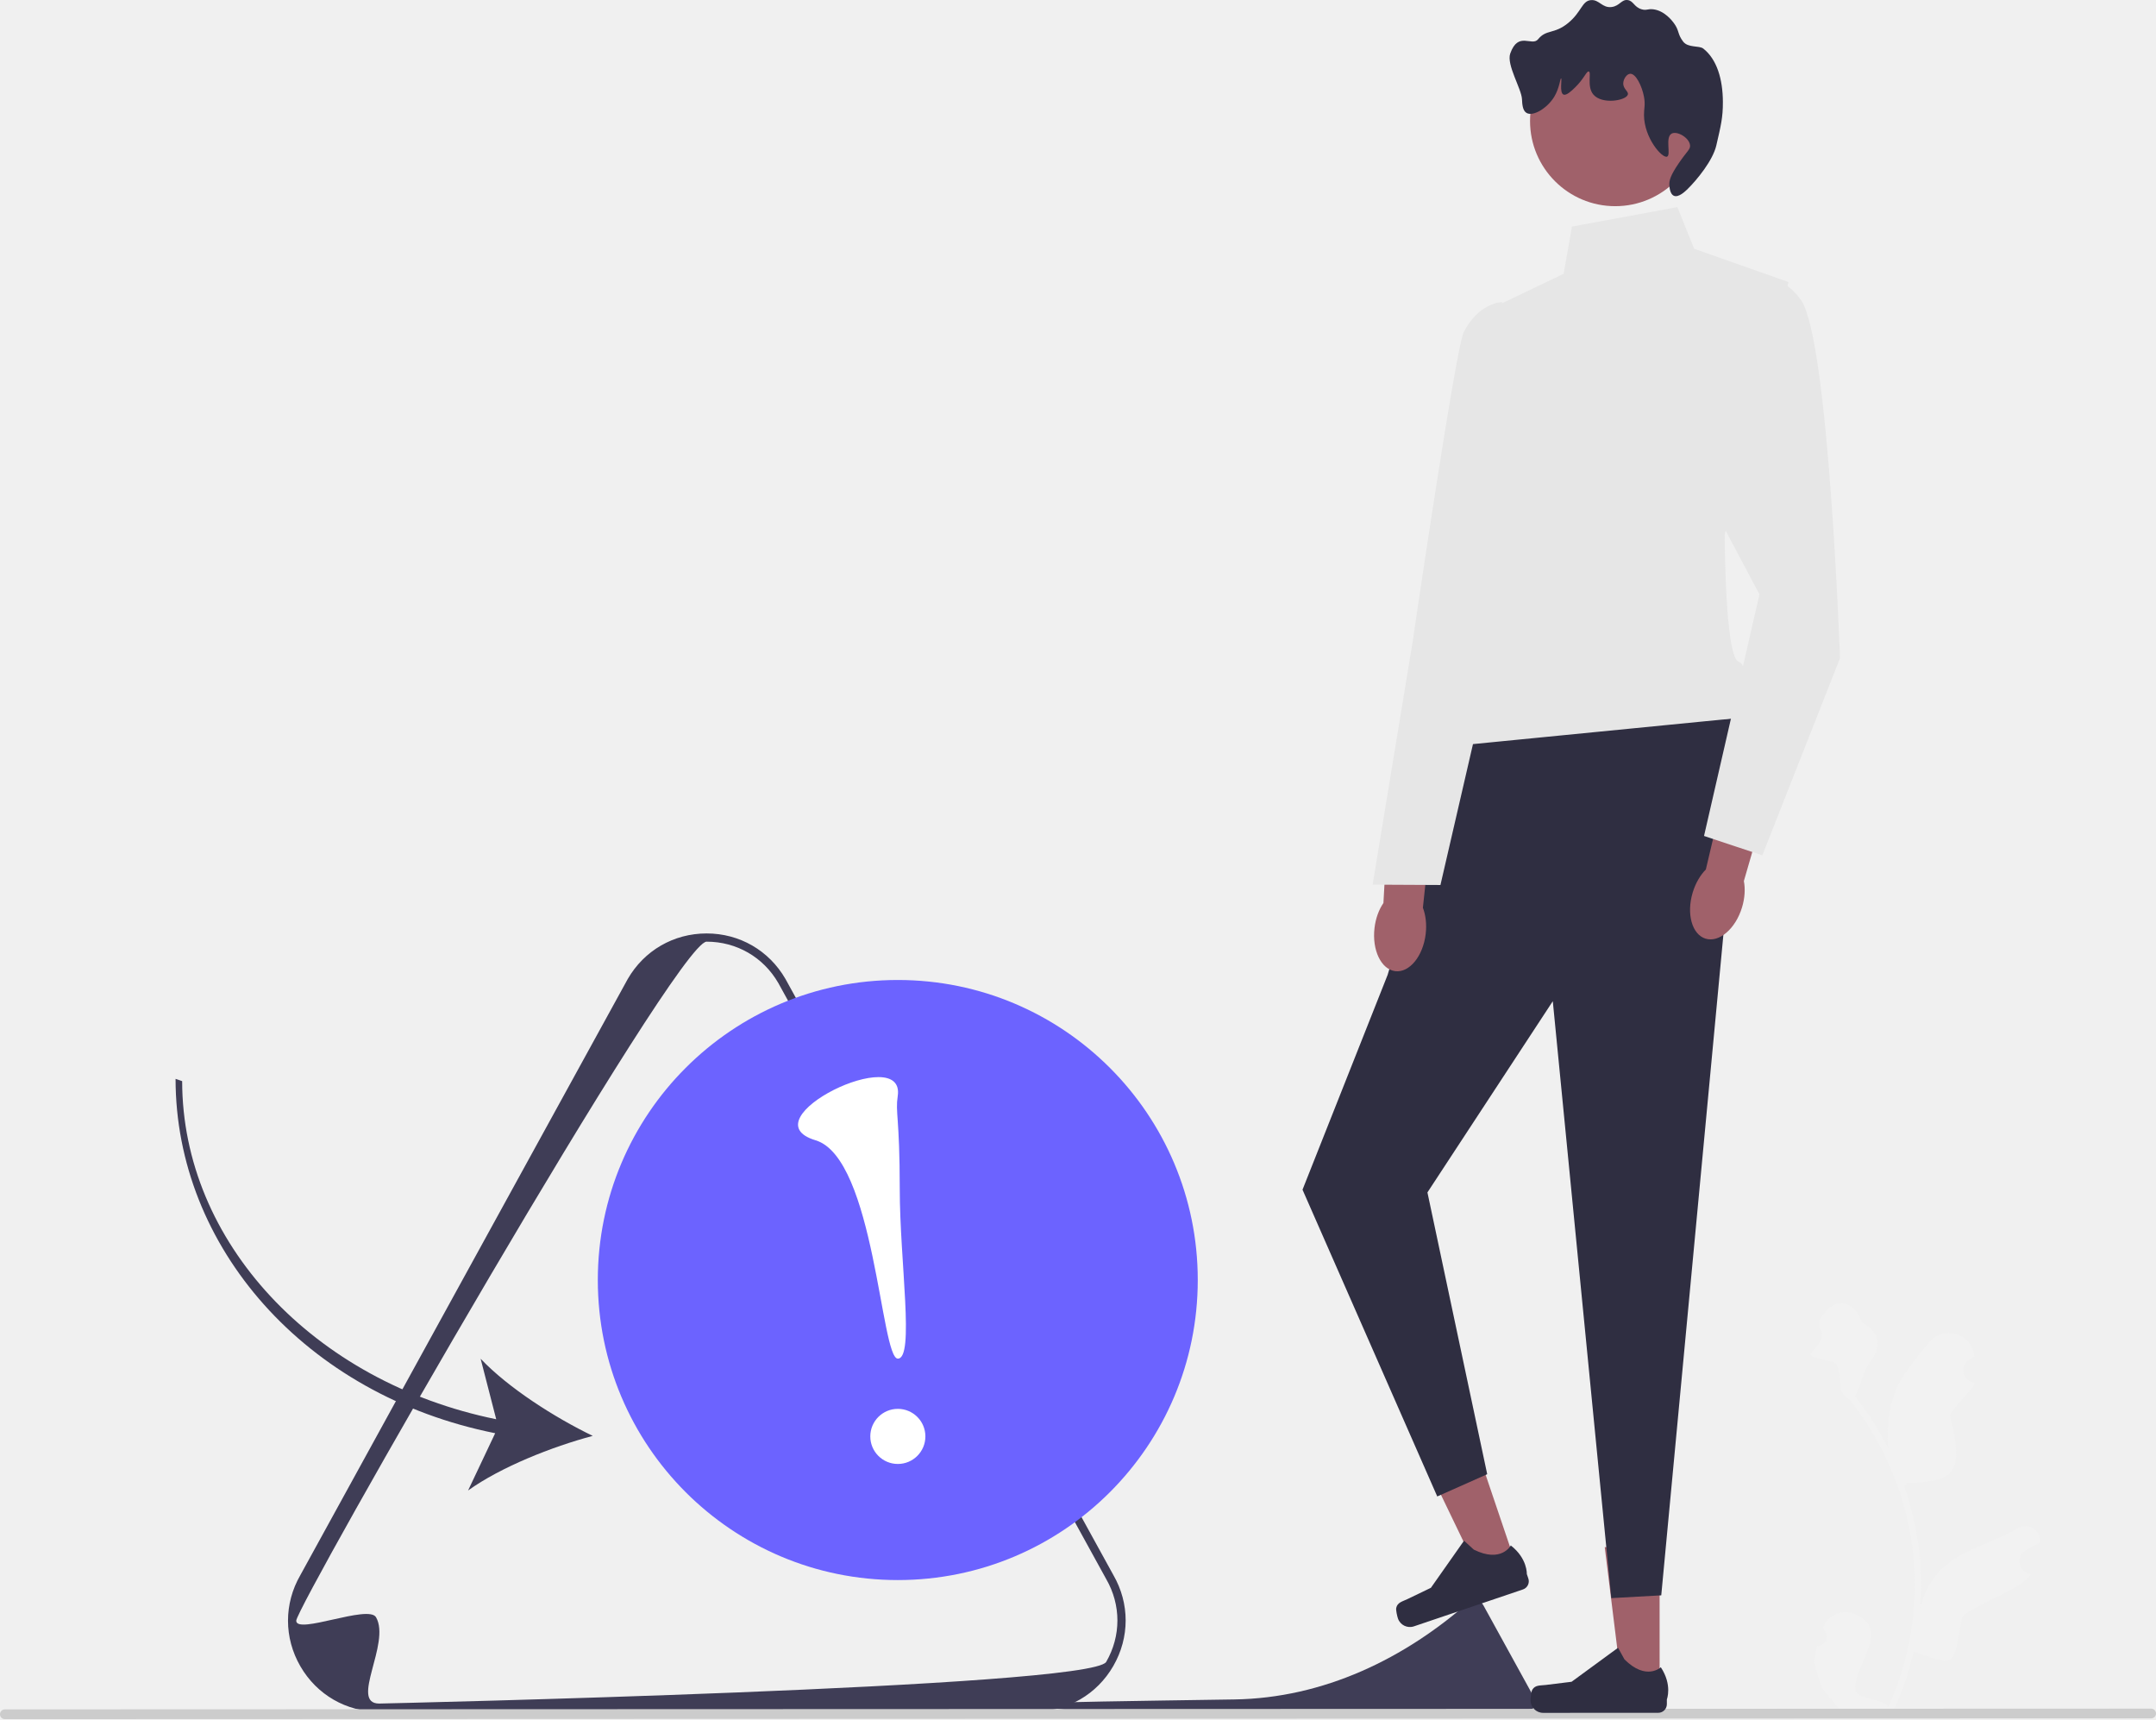
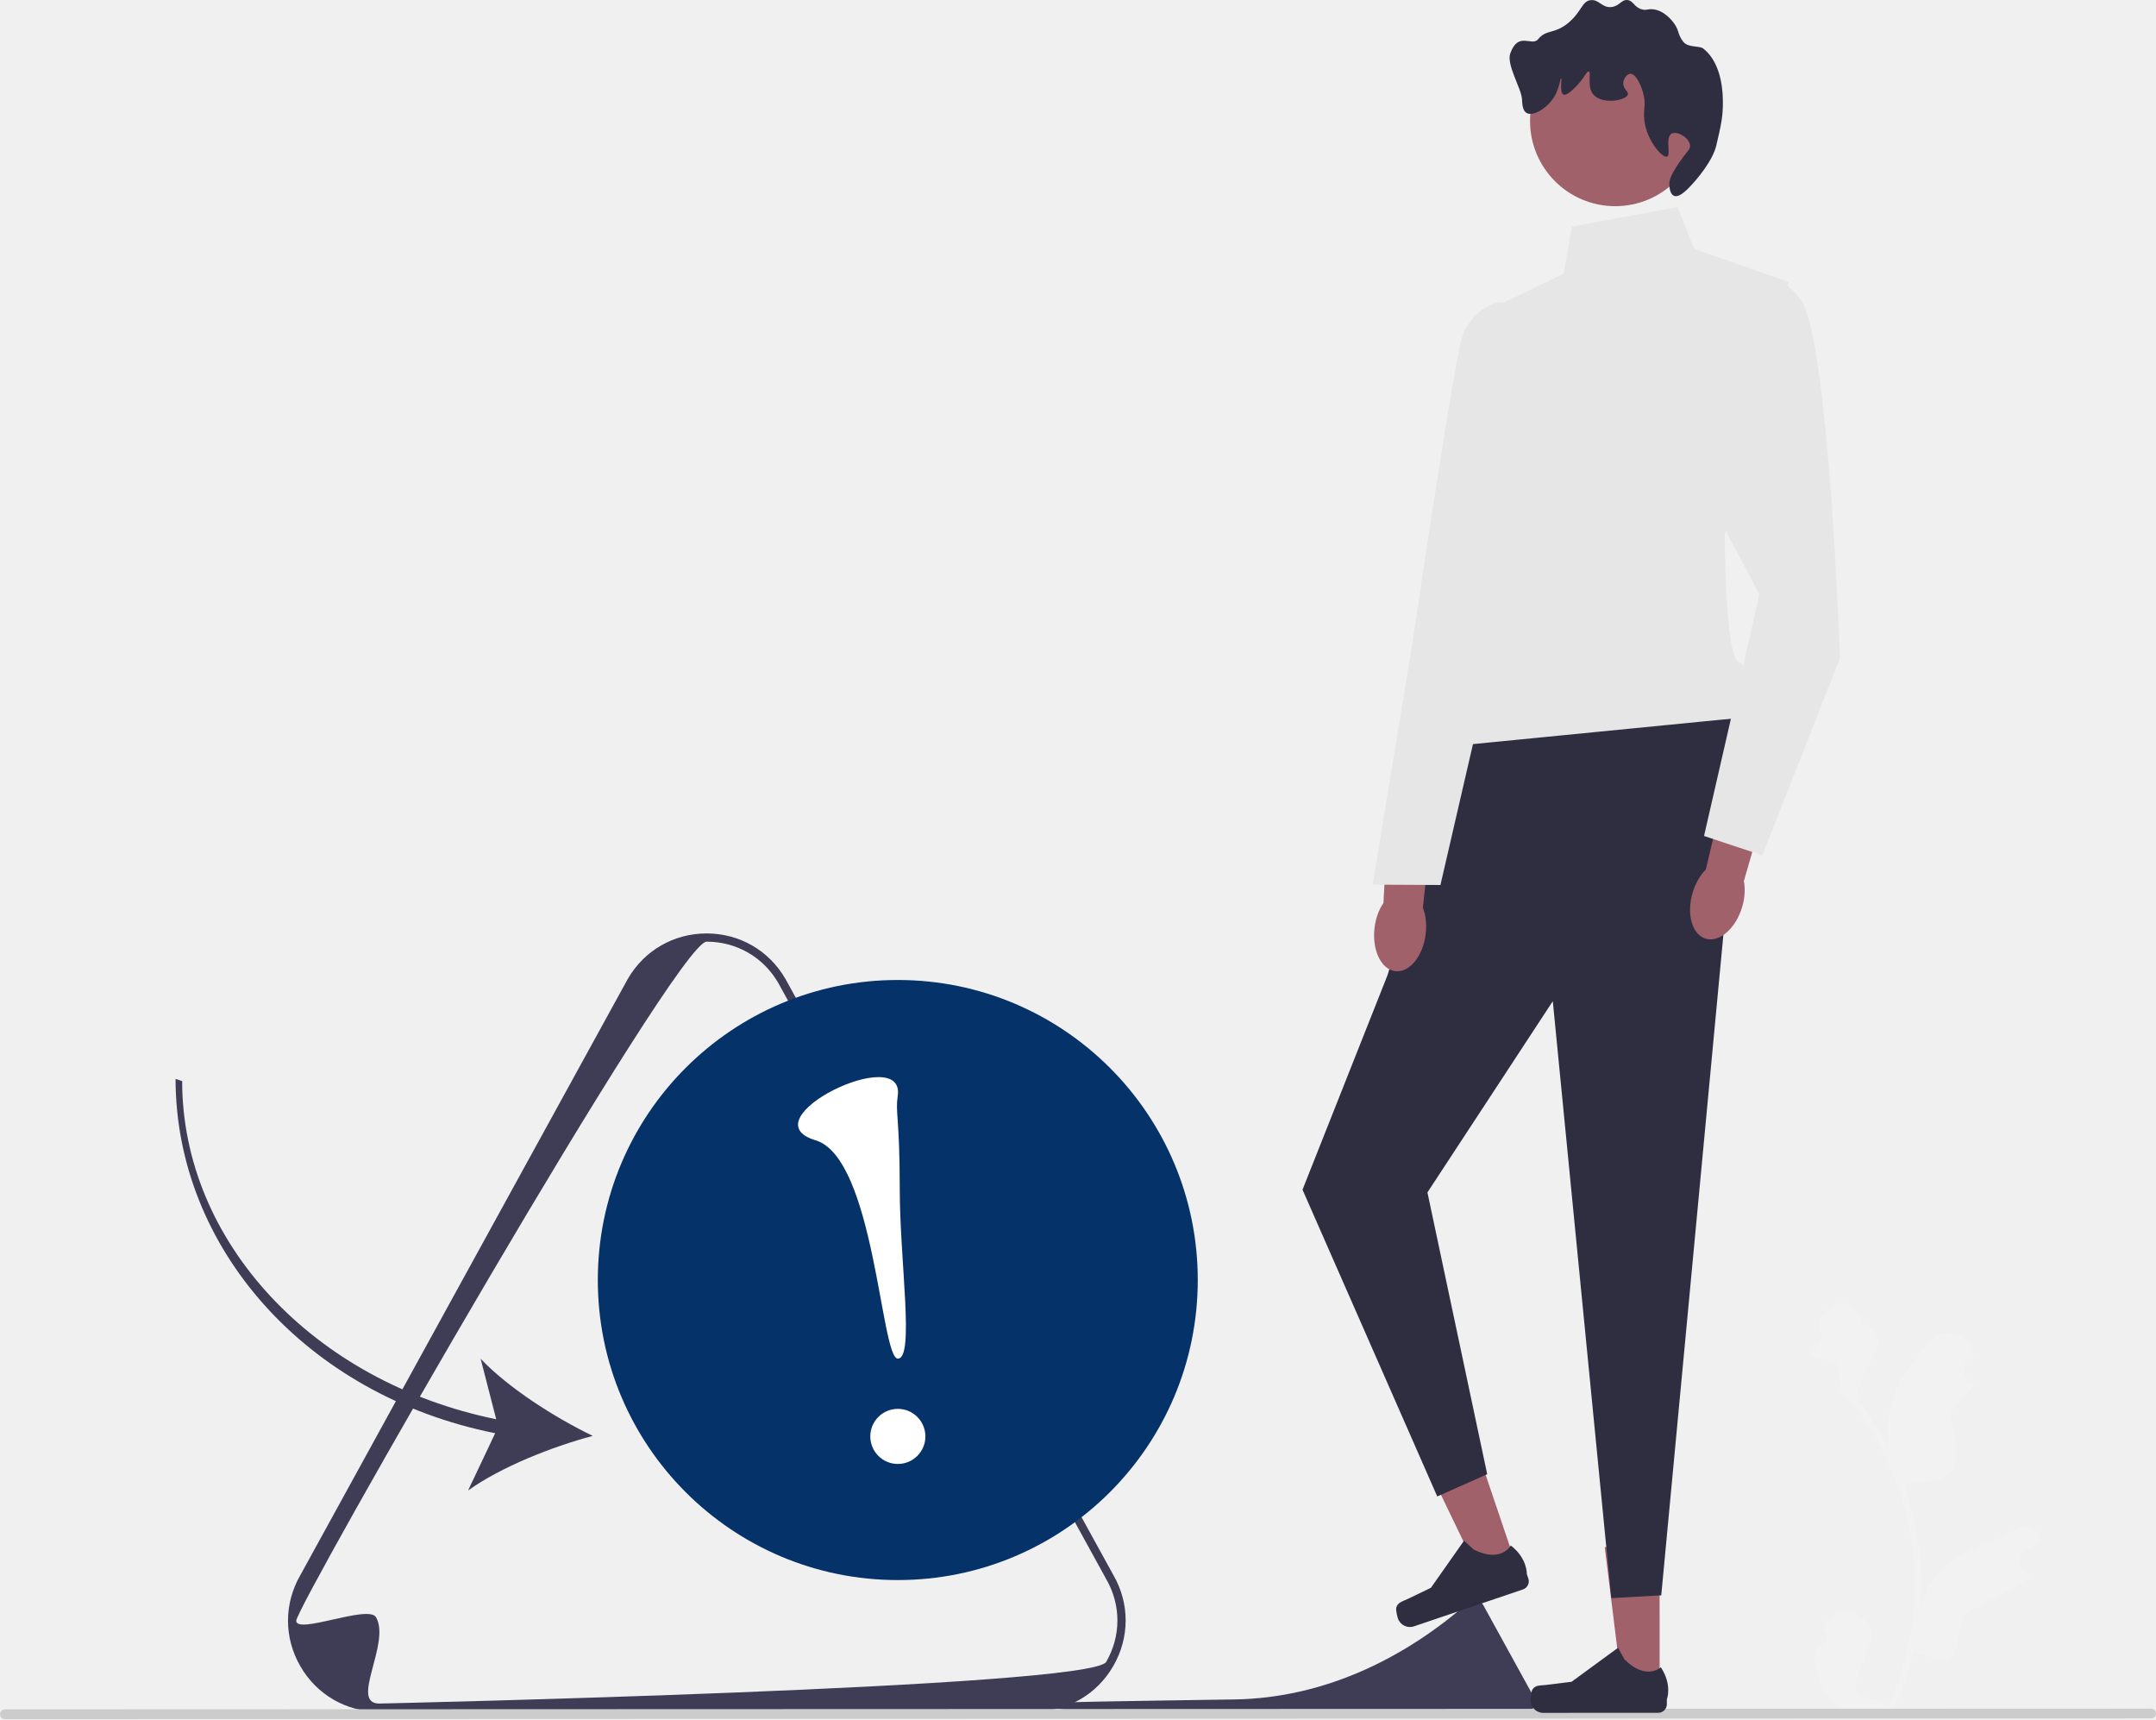
<svg xmlns="http://www.w3.org/2000/svg" width="524.67" height="418.271" viewBox="0 0 524.67 418.271">
  <path d="M442.174,400.477c2.066,.129,3.207-2.438,1.643-3.934l-.156-.618c.02-.049,.041-.099,.062-.148,1.232-2.94,4.625-4.332,7.571-3.114,9.314,3.851-.52,12.7,.22,18.688,.259,2.067,8.355,2.18,7.897,4.209,4.305-9.412,6.568-19.689,6.565-30.023-.001-2.597-.144-5.193-.435-7.783-.24-2.118-.57-4.224-.997-6.31-2.31-11.276-7.306-22.016-14.511-30.985-3.463-1.891-1.351-4.85-3.096-8.395-.627-1.279-6.218-1.307-6.451-2.709,.25,.033,3.864-3.721,2.671-5.577-.786-1.221-.541-2.776,.468-3.82,.099-.102,.192-.21,.278-.326,2.981-4.044,7.09-3.34,9.237,2.154,4.583,2.311,4.629,6.146,1.818,9.836-1.788,2.347-2.033,5.523-3.601,8.036,.162,.207,.33,.407,.491,.613,2.962,3.797,5.525,7.878,7.685,12.166-.612-4.766,.287-10.508,1.821-14.21,1.759-4.248,5.07-7.822,7.969-11.497,3.463-4.389,10.51-2.397,11.123,3.16,.006,.053,.012,.107,.017,.16-.429,.242-.849,.499-1.259,.771-2.339,1.548-1.528,5.174,1.244,5.601l.063,.01c-.154,1.544-5.633,6.407-6.02,7.912,3.705,14.308,.933,16.198-10.466,16.437l-.598,.852c1.08,3.106,1.95,6.286,2.602,9.507,.615,2.99,1.042,6.013,1.282,9.048,.298,3.83,.274,7.679-.048,11.503l.019-.136c.819-4.211,3.104-8.146,6.423-10.872,4.944-4.064,11.931-5.563,17.265-8.83,2.568-1.573,5.86,.457,5.412,3.435l-.022,.143c-.794,.323-1.569,.698-2.318,1.118-.429,.242-.85,.5-1.26,.772-2.339,1.548-1.528,5.175,1.245,5.6l.063,.01c.045,.006,.084,.013,.129,.019-1.362,3.236-14.336,7.801-16.711,10.392-2.31,12.498-1.175,12.126-11.811,8.49h-.006c-1.161,5.064-2.858,10.012-5.039,14.728l-18.02,.006c-.065-.2-.123-.407-.181-.607,1.666,.103,3.346,.005,4.986-.299-1.338-1.64-2.675-3.293-4.013-4.933-.032-.032-.058-.065-.084-.097l-.02-.025-1.855-6.107c.146-1.355,.385-2.698,.71-4.021l0-0v0Z" fill="#f2f2f2" />
  <path d="M251.744,416.42l-159.457,.055c-8.011,.003-15.186-4.137-19.194-11.073-2.004-3.469-3.006-7.273-3.008-11.079-.001-3.805,.999-7.611,3-11.081l79.678-145.049c4.003-6.939,11.176-11.083,19.187-11.086s15.186,4.136,19.195,11.073l79.788,145.012c1.999,3.459,2.999,7.26,2.999,11.063-0,3.803-1,7.609-3.002,11.079-4.003,6.939-11.176,11.083-19.187,11.086h0Zm-179.655-22.099c-0,3.464,17.595-4,19.418-.845,3.646,6.31-6.509,21.002,.779,21,0,0,173.27-3.828,176.912-10.141,1.821-3.156,2.731-6.619,2.729-10.081s-.914-6.924-2.737-10.079l-79.788-145.012c-3.636-6.292-10.164-10.058-17.452-10.055-7.285,.003-99.861,161.749-99.861,165.213h0Z" fill="#3f3d56" />
  <path d="M253.515,414.419c-1.999,4.001,91.614,2.771,92.721,2.771,0,0,26.312-.581,26.865-1.54,.276-.479,.415-1.005,.414-1.531s-.139-1.051-.416-1.53l-12.116-22.021c-.552-.956-1.543-1.527-2.65-1.527-.046,0-.114,.041-.202,.119-16.163,14.444-36.083,23.992-57.757,24.315-23.047,.343-46.732,.69-46.859,.944h0Z" fill="#3f3d56" />
  <path d="M0,417.081c0,.66,.53,1.19,1.19,1.19l522.29-.181c.66-0,1.19-.53,1.19-1.19-0-.66-.53-1.19-1.19-1.19l-522.29,.181c-.66,0-1.19,.53-1.19,1.19Z" fill="#ccc" />
  <g>
    <polygon points="403.878 411.305 394.833 411.308 390.518 376.422 403.867 376.418 403.878 411.305" fill="#a0616a" />
    <path d="M372.889,411.111h0c-.281,.474-.43,2.005-.429,2.557h0c.001,1.695,1.375,3.069,3.071,3.069l28.01-.01c1.157-0,2.094-.938,2.094-2.095l-0-1.166s1.384-3.505-1.47-7.824c0,0-3.544,3.384-8.844-1.912l-1.563-2.83-11.307,8.275-6.268,.774c-1.371,.169-2.587-.025-3.292,1.163h-0Z" fill="#2f2e41" />
  </g>
  <g>
    <polygon points="369.197 381.468 360.63 384.366 345.369 352.7 358.014 348.421 369.197 381.468" fill="#a0616a" />
    <path d="M339.779,391.208h0c-.115,.54,.235,2.037,.412,2.56h0c.544,1.606,2.286,2.467,3.892,1.924l26.532-8.98c1.096-.371,1.683-1.56,1.312-2.655l-.374-1.105s.189-3.764-3.898-6.942c0,0-2.274,4.341-8.991,1.021l-2.387-2.18-8.061,11.46-5.69,2.741c-1.245,.6-2.459,.805-2.747,2.156l-0,0Z" fill="#2f2e41" />
  </g>
  <polygon points="355.226 179.09 337.683 237.191 316.972 289.452 349.761 364.086 361.918 358.677 347.371 290.117 377.878 243.594 392.114 388.826 404.273 388.147 420.763 212.843 423.114 174.676 355.226 179.09" fill="#2f2e41" />
  <path d="M408.21,50.385l-25.668,4.738-2.023,11.485-15.534,7.436-8.077,84.443s-13.504,17.568-2.694,22.969l68.901-6.779s3.373-12.49-.005-13.675-3.388-31.02-3.388-31.02l15.516-61.366-22.97-8.098-4.057-10.131Z" fill="#e6e6e6" />
  <circle cx="393.07" cy="29.436" r="20.728" fill="#a0616a" />
  <path d="M406.796,32.512c-1.654,.905-.085,5.229-1.118,5.602-1.195,.432-5.552-4.527-5.606-10.082-.016-1.681,.371-2.488-.002-4.482-.487-2.607-1.98-5.683-3.363-5.601-.82,.048-1.62,1.207-1.68,2.241-.084,1.449,1.324,2.02,1.121,2.801-.386,1.487-6.298,2.514-8.403,.003-1.65-1.968-.385-5.425-1.122-5.602-.544-.13-1.128,1.772-3.36,3.923-.841,.81-2.092,2.015-2.8,1.682-1.024-.482-.28-3.876-.562-3.921-.233-.037-.379,2.349-1.679,4.482-1.67,2.741-5.114,4.854-6.721,3.924-.985-.57-1.062-2.156-1.122-3.361-.124-2.538-3.813-8.376-2.859-11.092,1.942-5.526,5.27-1.631,6.775-3.475,2.038-2.497,3.866-1.154,7.281-3.924,3.337-2.706,3.366-5.425,5.6-5.604,2.012-.161,2.728,1.985,5.042,1.679,1.961-.26,2.387-1.924,3.921-1.682,1.404,.222,1.496,1.688,3.362,2.24,1.191,.352,1.453-.157,2.801-.001,2.806,.326,4.69,2.881,5.043,3.359,1.361,1.845,.833,2.623,2.242,4.481,1.216,1.602,3.909,.922,4.922,1.722,3.309,2.614,4.731,7.435,4.76,12.93,.02,3.843-.481,5.785-1.599,10.636-.849,3.683-4.782,8.443-6.95,10.566-.582,.57-2.214,2.167-3.361,1.682-1.087-.46-1.12-2.528-1.121-2.801-.005-.939,.245-2.101,2.239-5.043,2.094-3.09,2.926-3.443,2.799-4.483-.224-1.838-3.164-3.521-4.483-2.799h0Z" fill="#2f2e41" />
  <g>
    <path d="M334.495,225.76c-.645,5.403,1.619,10.115,5.057,10.526s6.748-3.636,7.393-9.039c.282-2.365,.007-4.598-.68-6.395l2.446-22.927-10.783-.919-1.267,22.699c-1.091,1.585-1.884,3.69-2.166,6.055h0Z" fill="#a0616a" />
    <path d="M365.491,73.498s-5.587,.079-9.286,7.304c-1.966,3.839-12.482,75.628-12.482,75.628l-9.687,58.808,16.502,.083,12.859-55.693,10.817-32.301-8.723-53.829Z" fill="#e6e6e6" />
  </g>
  <path d="M411.93,217.13c-1.58,5.207-.175,10.242,3.138,11.248s7.28-2.4,8.86-7.606c.692-2.279,.811-4.525,.449-6.415l6.419-22.145-10.456-2.791-5.218,22.127c-1.351,1.37-2.5,3.304-3.192,5.583v-0Z" fill="#a0616a" />
  <path d="M423.416,69.632s8.104-6.082,14.863,3.372c6.758,9.455,9.487,87.139,9.487,87.139l-18.898,47.968-14.188-4.724,13.49-58.775-23.659-44.576,18.904-30.405h-0Z" fill="#e6e6e6" />
  <g>
-     <circle cx="218.48" cy="311.431" r="73" fill="#6c63ff" />
+     <circle cx="218.48" cy="311.431" r="73" fill="#053269" />
    <g>
      <circle cx="218.493" cy="349.479" r="6.703" fill="#fff" />
      <path d="M218.464,266.681c-.616,4.091,.487,4.947,.494,22.585,.006,17.638,3.666,41.286-.471,41.287s-5.65-48.803-20.017-53.122c-16.891-5.078,21.988-23.994,19.995-10.75Z" fill="#fff" />
    </g>
  </g>
  <path d="M120.503,348.702l-6.595,13.935c7.973-5.717,20.427-10.646,30.338-13.286-9.234-4.46-20.533-11.652-27.284-18.772l3.793,14.724c-44.474-9.059-76.411-43.177-76.425-82.259l-1.606-.553c.014,40.823,31.51,76.961,77.779,86.21Z" fill="#3f3d56" />
</svg>
